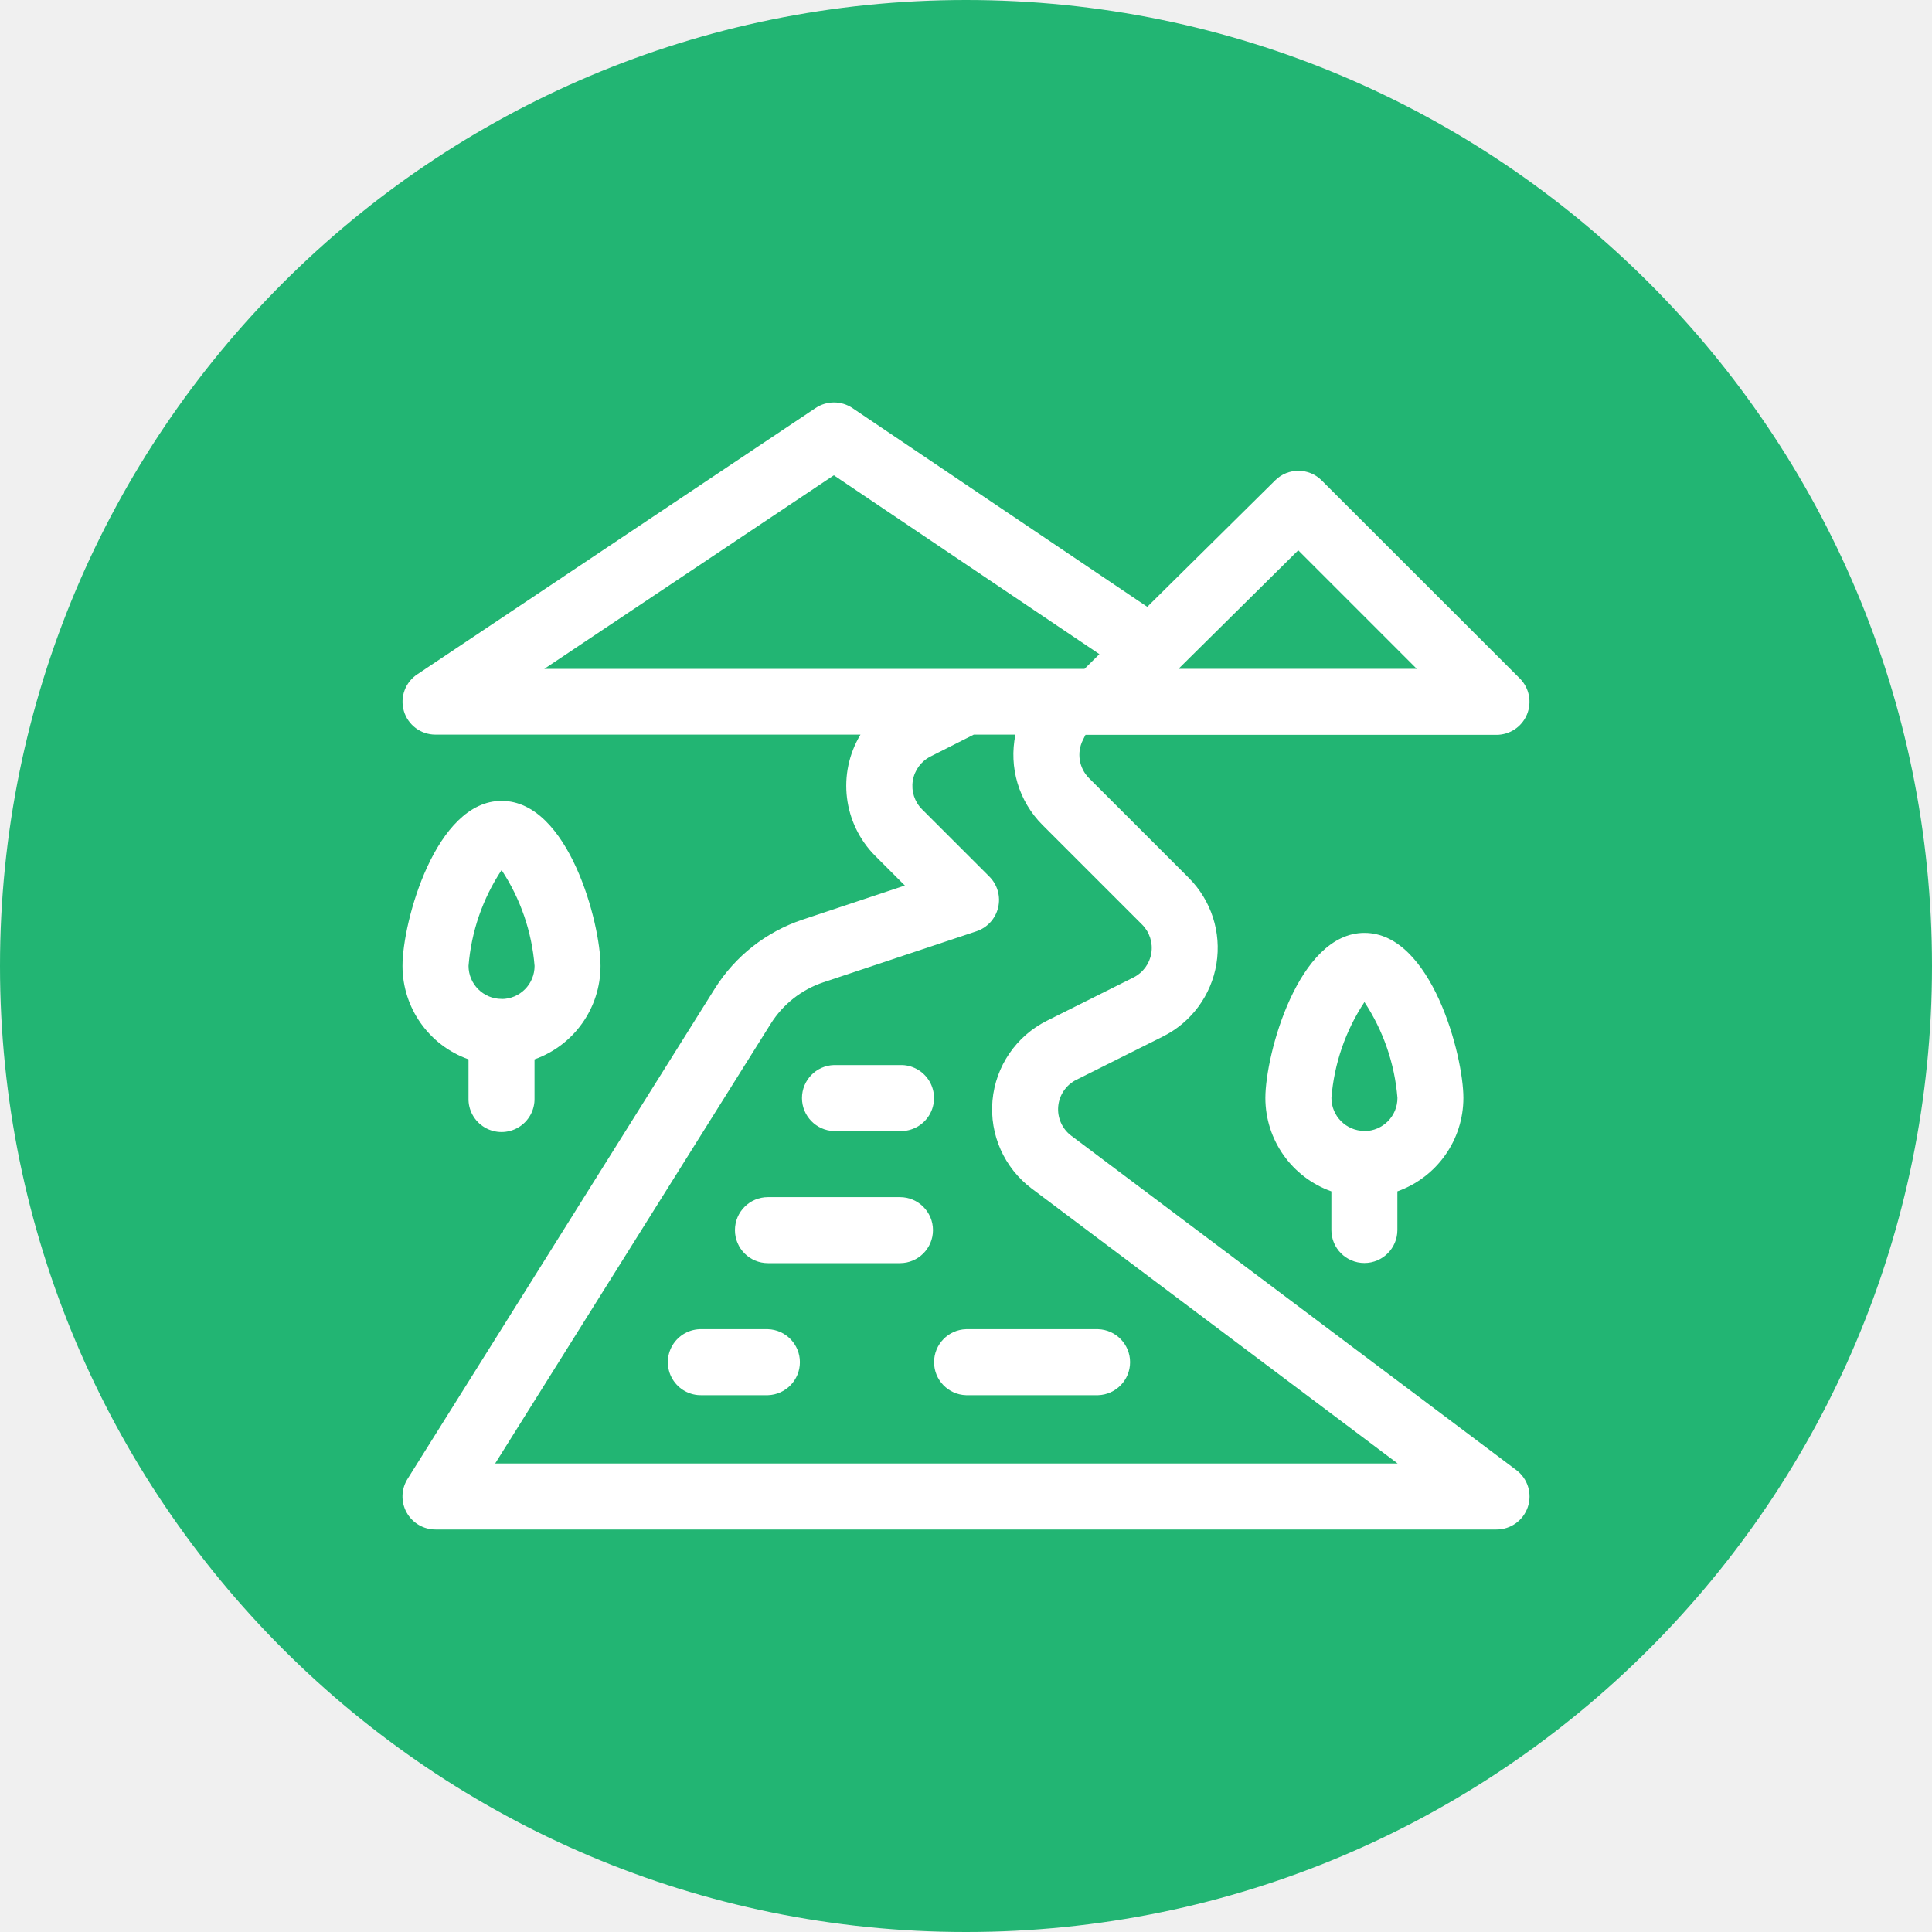
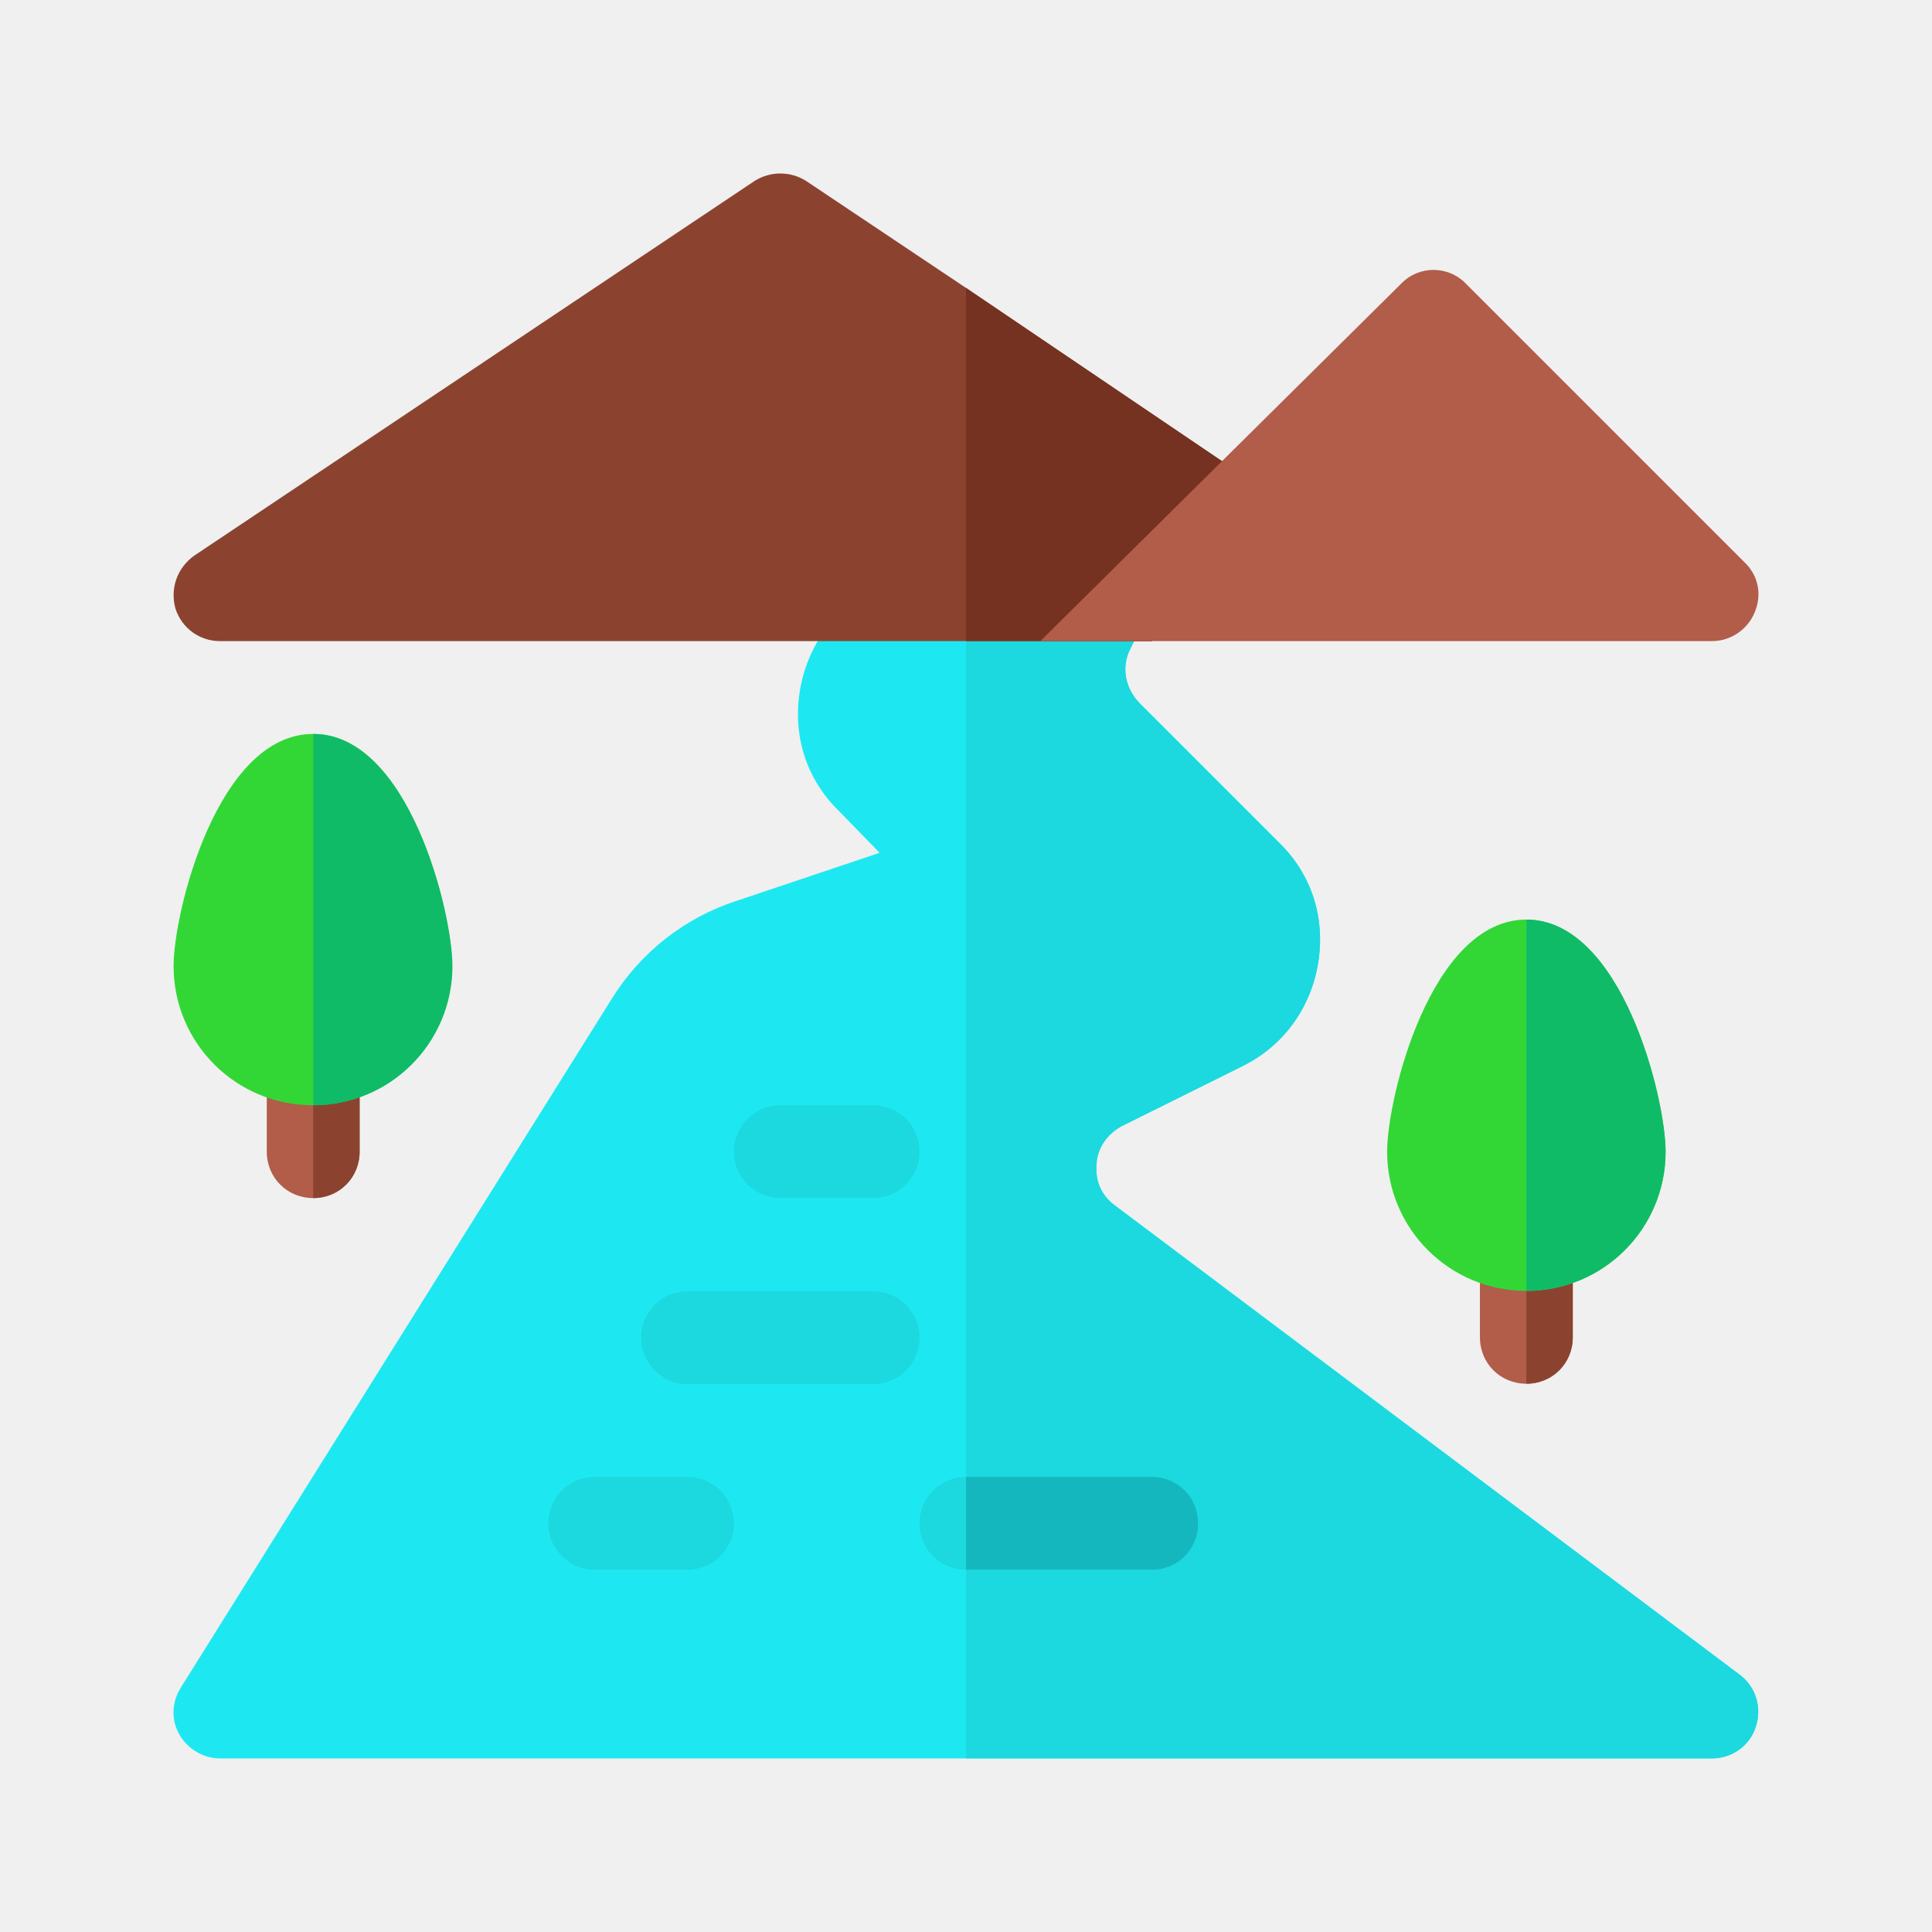
- <svg xmlns="http://www.w3.org/2000/svg" width="120" height="120" viewBox="0 0 120 120">
-   <g id="组_336" data-name="组 336" transform="translate(-774 -586)">
-     <circle id="椭圆_2" data-name="椭圆 2" cx="60" cy="60" r="60" transform="translate(774 586)" fill="#22b573" />
-     <g id="组_47" data-name="组 47" transform="translate(0.271 21.444)">
-       <g id="组_34" data-name="组 34">
-         <g id="组_33" data-name="组 33">
-           <path id="路径_68" data-name="路径 68" d="M867.911,655.865,840.269,635.1a2.052,2.052,0,0,1,.313-3.476l5.381-2.69a6.154,6.154,0,0,0,1.6-9.854l-6.191-6.189a2.052,2.052,0,0,1-.384-2.368l.162-.324h25.529a2.052,2.052,0,0,0,1.451-3.5l-12.306-12.3a2.047,2.047,0,0,0-2.89-.009l-7.946,7.857L826.672,589.9a2.057,2.057,0,0,0-2.285,0l-24.719,16.526a2.042,2.042,0,0,0,1.1,3.759h26.406a6.166,6.166,0,0,0,.925,7.54l1.833,1.833-6.358,2.12a10.264,10.264,0,0,0-5.452,4.29l-19.08,30.447a2.051,2.051,0,0,0,1.737,3.141h65.9a2.051,2.051,0,0,0,1.233-3.691Zm-13.546-57.13,7.362,7.364h-14.8ZM807.538,606.1l17.983-12.023,16.493,11.109-.923.914Zm-3.053,49.355h0L821.6,628.145a6.159,6.159,0,0,1,3.271-2.577l9.506-3.168a2.052,2.052,0,0,0,.8-3.4L831,614.825a2.051,2.051,0,0,1,.532-3.285l2.68-1.355H836.8a6.164,6.164,0,0,0,1.674,5.606l6.19,6.19a2.051,2.051,0,0,1-.532,3.286l-5.381,2.69a6.152,6.152,0,0,0-.941,10.424l22.728,17.073Z" fill="#fff" />
-         </g>
-       </g>
-       <g id="组_36" data-name="组 36">
-         <g id="组_35" data-name="组 35">
-           <path id="路径_69" data-name="路径 69" d="M821.425,647.114h-4.1a2.051,2.051,0,1,0,0,4.1h4.1a2.051,2.051,0,0,0,0-4.1Z" fill="#fff" />
-         </g>
-       </g>
-       <g id="组_38" data-name="组 38">
-         <g id="组_37" data-name="组 37">
-           <path id="路径_70" data-name="路径 70" d="M829.628,630.708h-4.1a2.051,2.051,0,0,0,0,4.1h4.1a2.051,2.051,0,1,0,0-4.1Z" fill="#fff" />
-         </g>
-       </g>
-       <g id="组_40" data-name="组 40">
-         <g id="组_39" data-name="组 39">
-           <path id="路径_71" data-name="路径 71" d="M841.933,647.114h-8.2a2.051,2.051,0,0,0,0,4.1h8.2a2.051,2.051,0,0,0,0-4.1Z" fill="#fff" />
-         </g>
-       </g>
-       <g id="组_42" data-name="组 42">
-         <g id="组_41" data-name="组 41">
-           <path id="路径_72" data-name="路径 72" d="M829.628,638.912h-8.2a2.05,2.05,0,1,0,0,4.1h8.2a2.05,2.05,0,1,0,0-4.1Z" fill="#fff" />
-         </g>
-       </g>
-       <g id="组_44" data-name="组 44">
-         <g id="组_43" data-name="组 43">
-           <path id="路径_73" data-name="路径 73" d="M804.883,614.3c-4.091,0-6.154,7.493-6.154,10.254a6.163,6.163,0,0,0,4.1,5.8v2.4a2.051,2.051,0,1,0,4.1,0v-2.4a6.162,6.162,0,0,0,4.1-5.8C811.034,621.932,809.052,614.3,804.883,614.3Zm0,12.3a2.053,2.053,0,0,1-2.052-2.05,12.608,12.608,0,0,1,2.052-5.953,12.649,12.649,0,0,1,2.049,5.953A2.051,2.051,0,0,1,804.883,626.606Z" fill="#fff" />
-         </g>
-       </g>
-       <g id="组_46" data-name="组 46">
-         <g id="组_45" data-name="组 45">
-           <path id="路径_74" data-name="路径 74" d="M858.477,622.5c-4.115,0-6.154,7.551-6.154,10.254a6.161,6.161,0,0,0,4.1,5.8v2.4a2.05,2.05,0,0,0,4.1,0v-2.4a6.161,6.161,0,0,0,4.1-5.8C864.628,630.139,862.646,622.5,858.477,622.5Zm0,12.3a2.053,2.053,0,0,1-2.051-2.051,12.61,12.61,0,0,1,2.051-5.953,12.669,12.669,0,0,1,2.05,5.953A2.054,2.054,0,0,1,858.477,634.809Z" fill="#fff" />
-         </g>
-       </g>
-     </g>
+ <svg xmlns="http://www.w3.org/2000/svg" version="1.1" id="Capa_1" x="0px" y="0px" viewBox="0 0 512 512" style="enable-background:new 0 0 512 512;" xml:space="preserve">
+   <style type="text/css">
+ 	.st0{fill:#1DE8F1;}
+ 	.st1{fill:#1BD9DE;}
+ 	.st2{fill:#8B4330;}
+ 	.st3{fill:#B25C4A;}
+ 	.st4{fill:#32D736;}
+ 	.st5{fill:#10BB67;}
+ 	.st6{fill:#763220;}
+ 	.st7{fill:#15B7BE;}
+ </style>
+   <path class="st0" d="M465.3,457.6c-1.5,4.9-6.2,8.4-11.6,8.4H58.3c-4.4,0-8.6-2.5-10.8-6.4c-2.2-3.9-2-8.6,0.5-12.5l114.3-182.7  c7.6-12.1,19.2-21.2,32.7-25.6l38.1-12.8l-10.8-11.1c-8.6-8.4-12.3-19.9-10.3-32c2-11.8,9.1-21.7,19.9-27.1l18.7-9.4h47.7  c6.2,3.2,8.6,10.6,5.7,16.5l-4.4,8.9c-2.5,4.7-1.5,10.3,2.2,14.3l37.2,37.2c8.6,8.4,12.3,19.9,10.3,32c-2,11.8-9.1,21.7-19.9,27.1  l-32.2,16c-5.4,3-6.6,7.9-6.6,10.1c-0.2,2-0.2,7.1,4.7,10.8l165.9,124.6C465.3,447.1,467,452.5,465.3,457.6z" />
+   <g>
+     <path class="st1" d="M465.3,457.6c-1.5,4.9-6.2,8.4-11.6,8.4H256V146.5h42.3c6.2,3.2,8.6,10.6,5.7,16.5l-4.4,8.9   c-2.5,4.7-1.5,10.3,2.2,14.3l37.2,37.2c8.6,8.4,12.3,19.9,10.3,32c-2,11.8-9.1,21.7-19.9,27.1l-32.2,16c-5.4,3-6.6,7.9-6.6,10.1   c-0.2,2-0.2,7.1,4.7,10.8l165.9,124.6C465.3,447.1,467,452.5,465.3,457.6z" />
+     <path class="st1" d="M182.2,416h-24.6c-6.8,0-12.3-5.5-12.3-12.3s5.5-12.3,12.3-12.3h24.6c6.8,0,12.3,5.5,12.3,12.3   S189,416,182.2,416z" />
+     <path class="st1" d="M231.4,317.5h-24.6c-6.8,0-12.3-5.5-12.3-12.3c0-6.8,5.5-12.3,12.3-12.3h24.6c6.8,0,12.3,5.5,12.3,12.3   C243.7,312,238.2,317.5,231.4,317.5z" />
+     <path class="st1" d="M231.4,366.8h-49.2c-6.8,0-12.3-5.5-12.3-12.3s5.5-12.3,12.3-12.3h49.2c6.8,0,12.3,5.5,12.3,12.3   C243.7,361.3,238.2,366.8,231.4,366.8z" />
  </g>
+   <path class="st2" d="M331.8,127.6l-26.6,42.3H58.3c-5.4,0-10.1-3.4-11.8-8.6c-1.5-5.4,0.5-10.8,4.9-14L199.9,48  c4.2-2.7,9.6-2.7,13.8,0L256,76.3L331.8,127.6z" />
+   <g>
+     <path class="st3" d="M416.8,329.8v24.6c0,6.9-5.4,12.3-12.3,12.3c-6.9,0-12.3-5.4-12.3-12.3v-24.6c0-6.9,5.4-12.3,12.3-12.3   C411.4,317.5,416.8,323,416.8,329.8z" />
+   </g>
+   <path class="st2" d="M416.8,329.8v24.6c0,6.9-5.4,12.3-12.3,12.3v-49.2C411.4,317.5,416.8,323,416.8,329.8z" />
+   <path class="st4" d="M404.5,243.7c-25.3,0-36.9,47.2-36.9,61.5c0,20.4,16.5,36.9,36.9,36.9s36.9-16.5,36.9-36.9  C441.4,291,429.8,243.7,404.5,243.7z" />
+   <path class="st5" d="M441.4,305.2c0,20.4-16.5,36.9-36.9,36.9v-98.4C429.8,243.7,441.4,291,441.4,305.2z" />
+   <path class="st3" d="M95.3,280.6v24.6c0,6.9-5.4,12.3-12.3,12.3c-6.9,0-12.3-5.4-12.3-12.3v-24.6c0-6.9,5.4-12.3,12.3-12.3  C89.8,268.3,95.3,273.7,95.3,280.6z" />
+   <path class="st2" d="M95.3,280.6v24.6c0,6.9-5.4,12.3-12.3,12.3v-49.2C89.8,268.3,95.3,273.7,95.3,280.6z" />
+   <path class="st4" d="M83,194.5C57.6,194.5,46,241.8,46,256c0,20.4,16.5,36.9,36.9,36.9s36.9-16.5,36.9-36.9  C119.9,241.8,108.3,194.5,83,194.5z" />
+   <path class="st5" d="M119.9,256c0,20.4-16.5,36.9-36.9,36.9v-98.4C108.3,194.5,119.9,241.8,119.9,256z" />
+   <polygon class="st6" points="331.8,127.6 305.2,169.9 256,169.9 256,76.3 " />
+   <path class="st1" d="M317.5,403.7c0,6.9-5.4,12.3-12.3,12.3H256c-6.9,0-12.3-5.4-12.3-12.3c0-6.9,5.4-12.3,12.3-12.3h49.2  C312.1,391.4,317.5,396.8,317.5,403.7z" />
+   <path class="st7" d="M317.5,403.7c0,6.9-5.4,12.3-12.3,12.3H256v-24.6h49.2C312.1,391.4,317.5,396.8,317.5,403.7z" />
+   <path class="st3" d="M453.7,169.9c4.9,0,9.4-3,11.3-7.6c2-4.7,1-9.8-2.7-13.3l-73.8-73.8c-4.7-4.9-12.5-4.9-17.2,0l-95.6,94.7H453.7  z" />
</svg>
